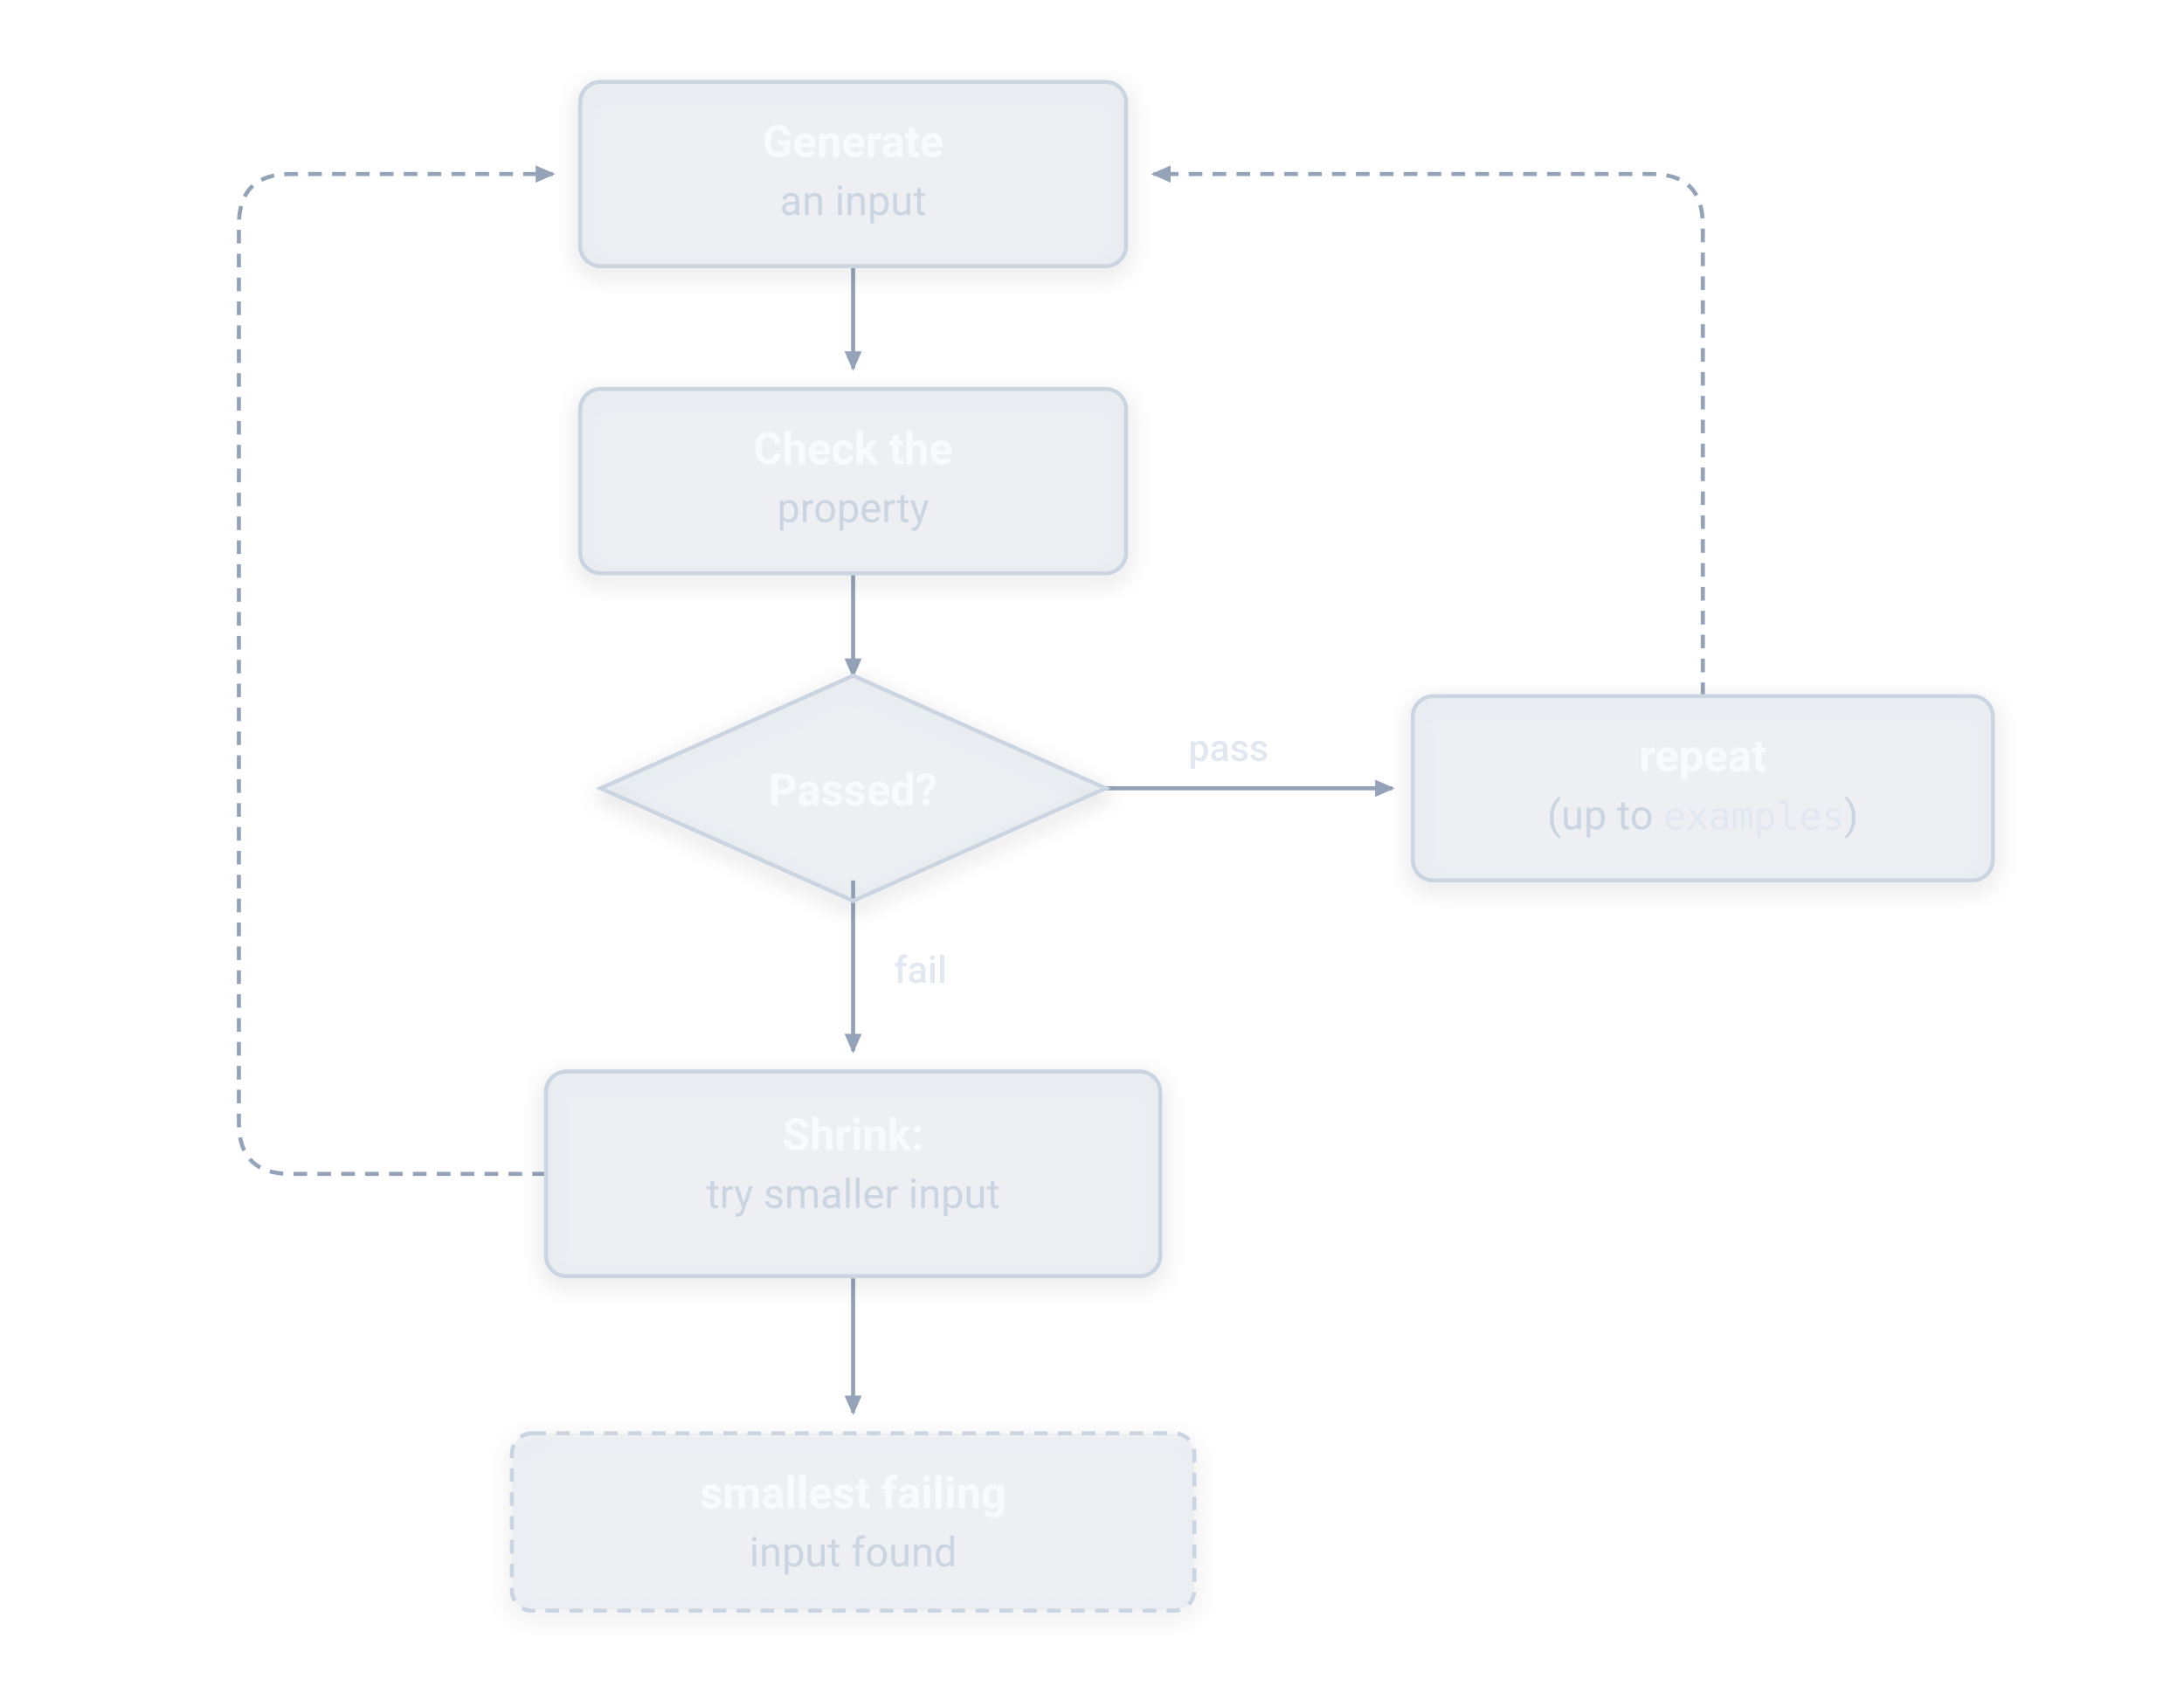
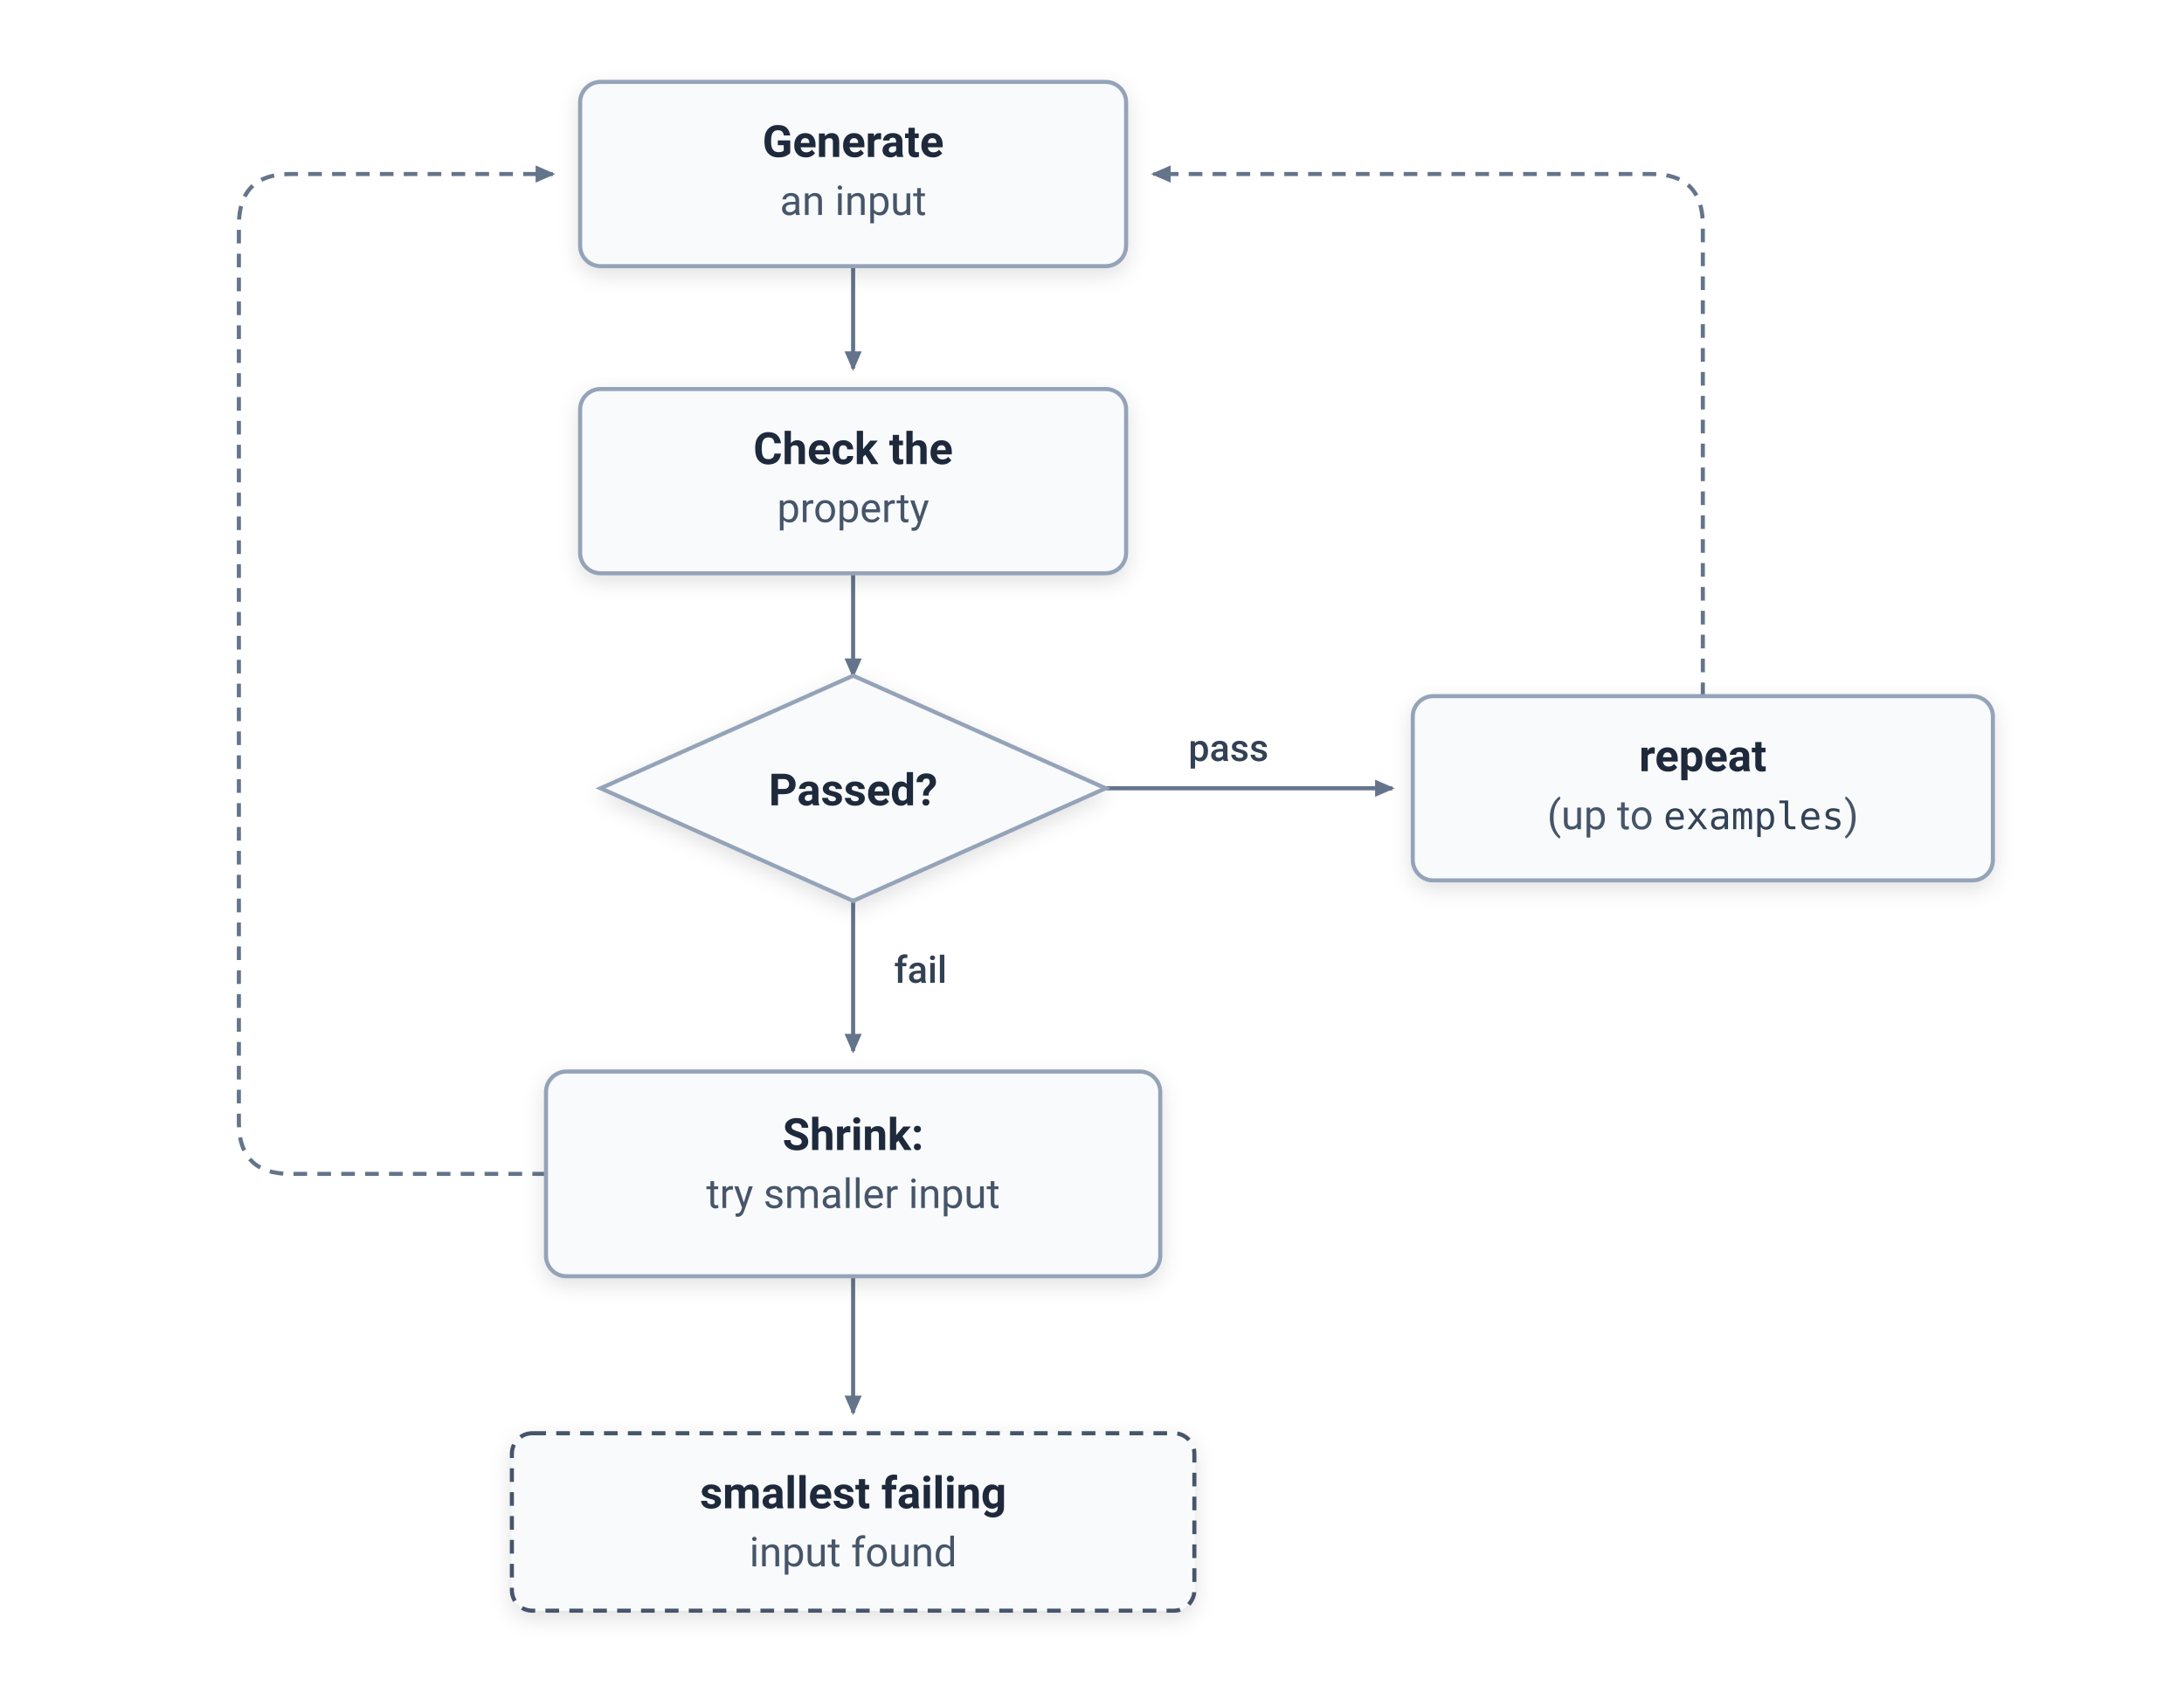
<svg xmlns="http://www.w3.org/2000/svg" viewBox="0 0 640 500" width="640" height="500" style="background: transparent; font-family: -apple-system, BlinkMacSystemFont, 'Segoe UI', Roboto, 'Helvetica Neue', Arial, sans-serif;">
  <defs>
    <filter id="box-shadow" x="-10%" y="-10%" width="125%" height="125%">
-       <feDropShadow dx="0" dy="2" stdDeviation="3" flood-color="#000000" flood-opacity="0.25" />
+       <feDropShadow dx="0" dy="2" stdDeviation="3" flood-color="#000000" flood-opacity="0.12" />
    </filter>
    <marker id="arrow-grey" viewBox="0 0 10 10" refX="7" refY="5" markerWidth="6" markerHeight="6" orient="auto-start-reverse">
-       <path d="M 0 1.5 L 8 5 L 0 8.5 z" fill="#94a3b8" />
+       <path d="M 0 1.5 L 8 5 L 0 8.5 z" fill="#64748b" />
    </marker>
  </defs>
  <style>
-     .node-box { fill: rgba(148, 163, 184, 0.12); stroke: #cbd5e1; stroke-width: 1.2; filter: url(#box-shadow); }
-     .node-decision { fill: rgba(148, 163, 184, 0.12); stroke: #cbd5e1; stroke-width: 1.2; filter: url(#box-shadow); }
-     .node-terminal { fill: rgba(148, 163, 184, 0.12); stroke: #cbd5e1; stroke-width: 1.2; stroke-dasharray: 4 3; filter: url(#box-shadow); }
+     .node-box { fill: #f8fafc; stroke: #94a3b8; stroke-width: 1.2; filter: url(#box-shadow); }
+     .node-decision { fill: #f8fafc; stroke: #94a3b8; stroke-width: 1.2; filter: url(#box-shadow); }
+     .node-terminal { fill: #f8fafc; stroke: #475569; stroke-width: 1.2; stroke-dasharray: 4 3; filter: url(#box-shadow); }
    
-     .edge-line { fill: none; stroke: #94a3b8; stroke-width: 1.2; }
-     .edge-loop { fill: none; stroke: #94a3b8; stroke-width: 1.2; stroke-dasharray: 4 3; }
+     .edge-line { fill: none; stroke: #64748b; stroke-width: 1.2; }
+     .edge-loop { fill: none; stroke: #64748b; stroke-width: 1.2; stroke-dasharray: 4 3; }
    
-     .text-title { fill: #f8fafc; font-size: 13px; font-weight: 600; text-anchor: middle; }
-     .text-sub { fill: #cbd5e1; font-size: 12px; font-weight: 400; text-anchor: middle; }
-     .text-accent { fill: #e2e8f0; font-family: ui-monospace, SFMono-Regular, Menlo, Monaco, Consolas, monospace; font-size: 11px; }
-     .text-label { fill: #e2e8f0; font-size: 11px; font-weight: 500; }
+     .text-title { fill: #1e293b; font-size: 13px; font-weight: 600; text-anchor: middle; }
+     .text-sub { fill: #475569; font-size: 12px; font-weight: 400; text-anchor: middle; }
+     .text-accent { fill: #334155; font-family: ui-monospace, SFMono-Regular, Menlo, Monaco, Consolas, monospace; font-size: 11px; }
+     .text-label { fill: #334155; font-size: 11px; font-weight: 500; }
  </style>
  <path d="M 160 344 L 85 344 Q 70 344 70 329 L 70 66 Q 70 51 85 51 L 162 51" class="edge-loop" marker-end="url(#arrow-grey)" />
  <line x1="250" y1="78" x2="250" y2="108" class="edge-line" marker-end="url(#arrow-grey)" />
  <line x1="250" y1="168" x2="250" y2="198" class="edge-line" marker-end="url(#arrow-grey)" />
  <line x1="324" y1="231" x2="408" y2="231" class="edge-line" marker-end="url(#arrow-grey)" />
  <text x="360" y="223" class="text-label" text-anchor="middle">pass</text>
  <path d="M 499 204 L 499 66 Q 499 51 484 51 L 338 51" class="edge-loop" marker-end="url(#arrow-grey)" />
  <line x1="250" y1="258" x2="250" y2="308" class="edge-line" marker-end="url(#arrow-grey)" />
  <text x="262" y="288" class="text-label">fail</text>
  <line x1="250" y1="374" x2="250" y2="414" class="edge-line" marker-end="url(#arrow-grey)" />
  <rect x="170" y="24" width="160" height="54" rx="6" class="node-box" />
  <text x="250" y="46" class="text-title">Generate</text>
  <text x="250" y="63" class="text-sub">an input</text>
  <rect x="170" y="114" width="160" height="54" rx="6" class="node-box" />
  <text x="250" y="136" class="text-title">Check the</text>
  <text x="250" y="153" class="text-sub">property</text>
  <polygon points="250,198 324,231 250,264 176,231" class="node-decision" />
  <text x="250" y="236" class="text-title">Passed?</text>
  <rect x="414" y="204" width="170" height="54" rx="6" class="node-box" />
  <text x="499" y="226" class="text-title">repeat</text>
  <text x="499" y="243" class="text-sub">(up to <tspan class="text-accent">examples</tspan>)</text>
  <rect x="160" y="314" width="180" height="60" rx="6" class="node-box" />
  <text x="250" y="337" class="text-title">Shrink:</text>
  <text x="250" y="354" class="text-sub">try smaller input</text>
  <rect x="150" y="420" width="200" height="52" rx="6" class="node-terminal" />
  <text x="250" y="442" class="text-title">smallest failing</text>
  <text x="250" y="459" class="text-sub">input found</text>
</svg>
